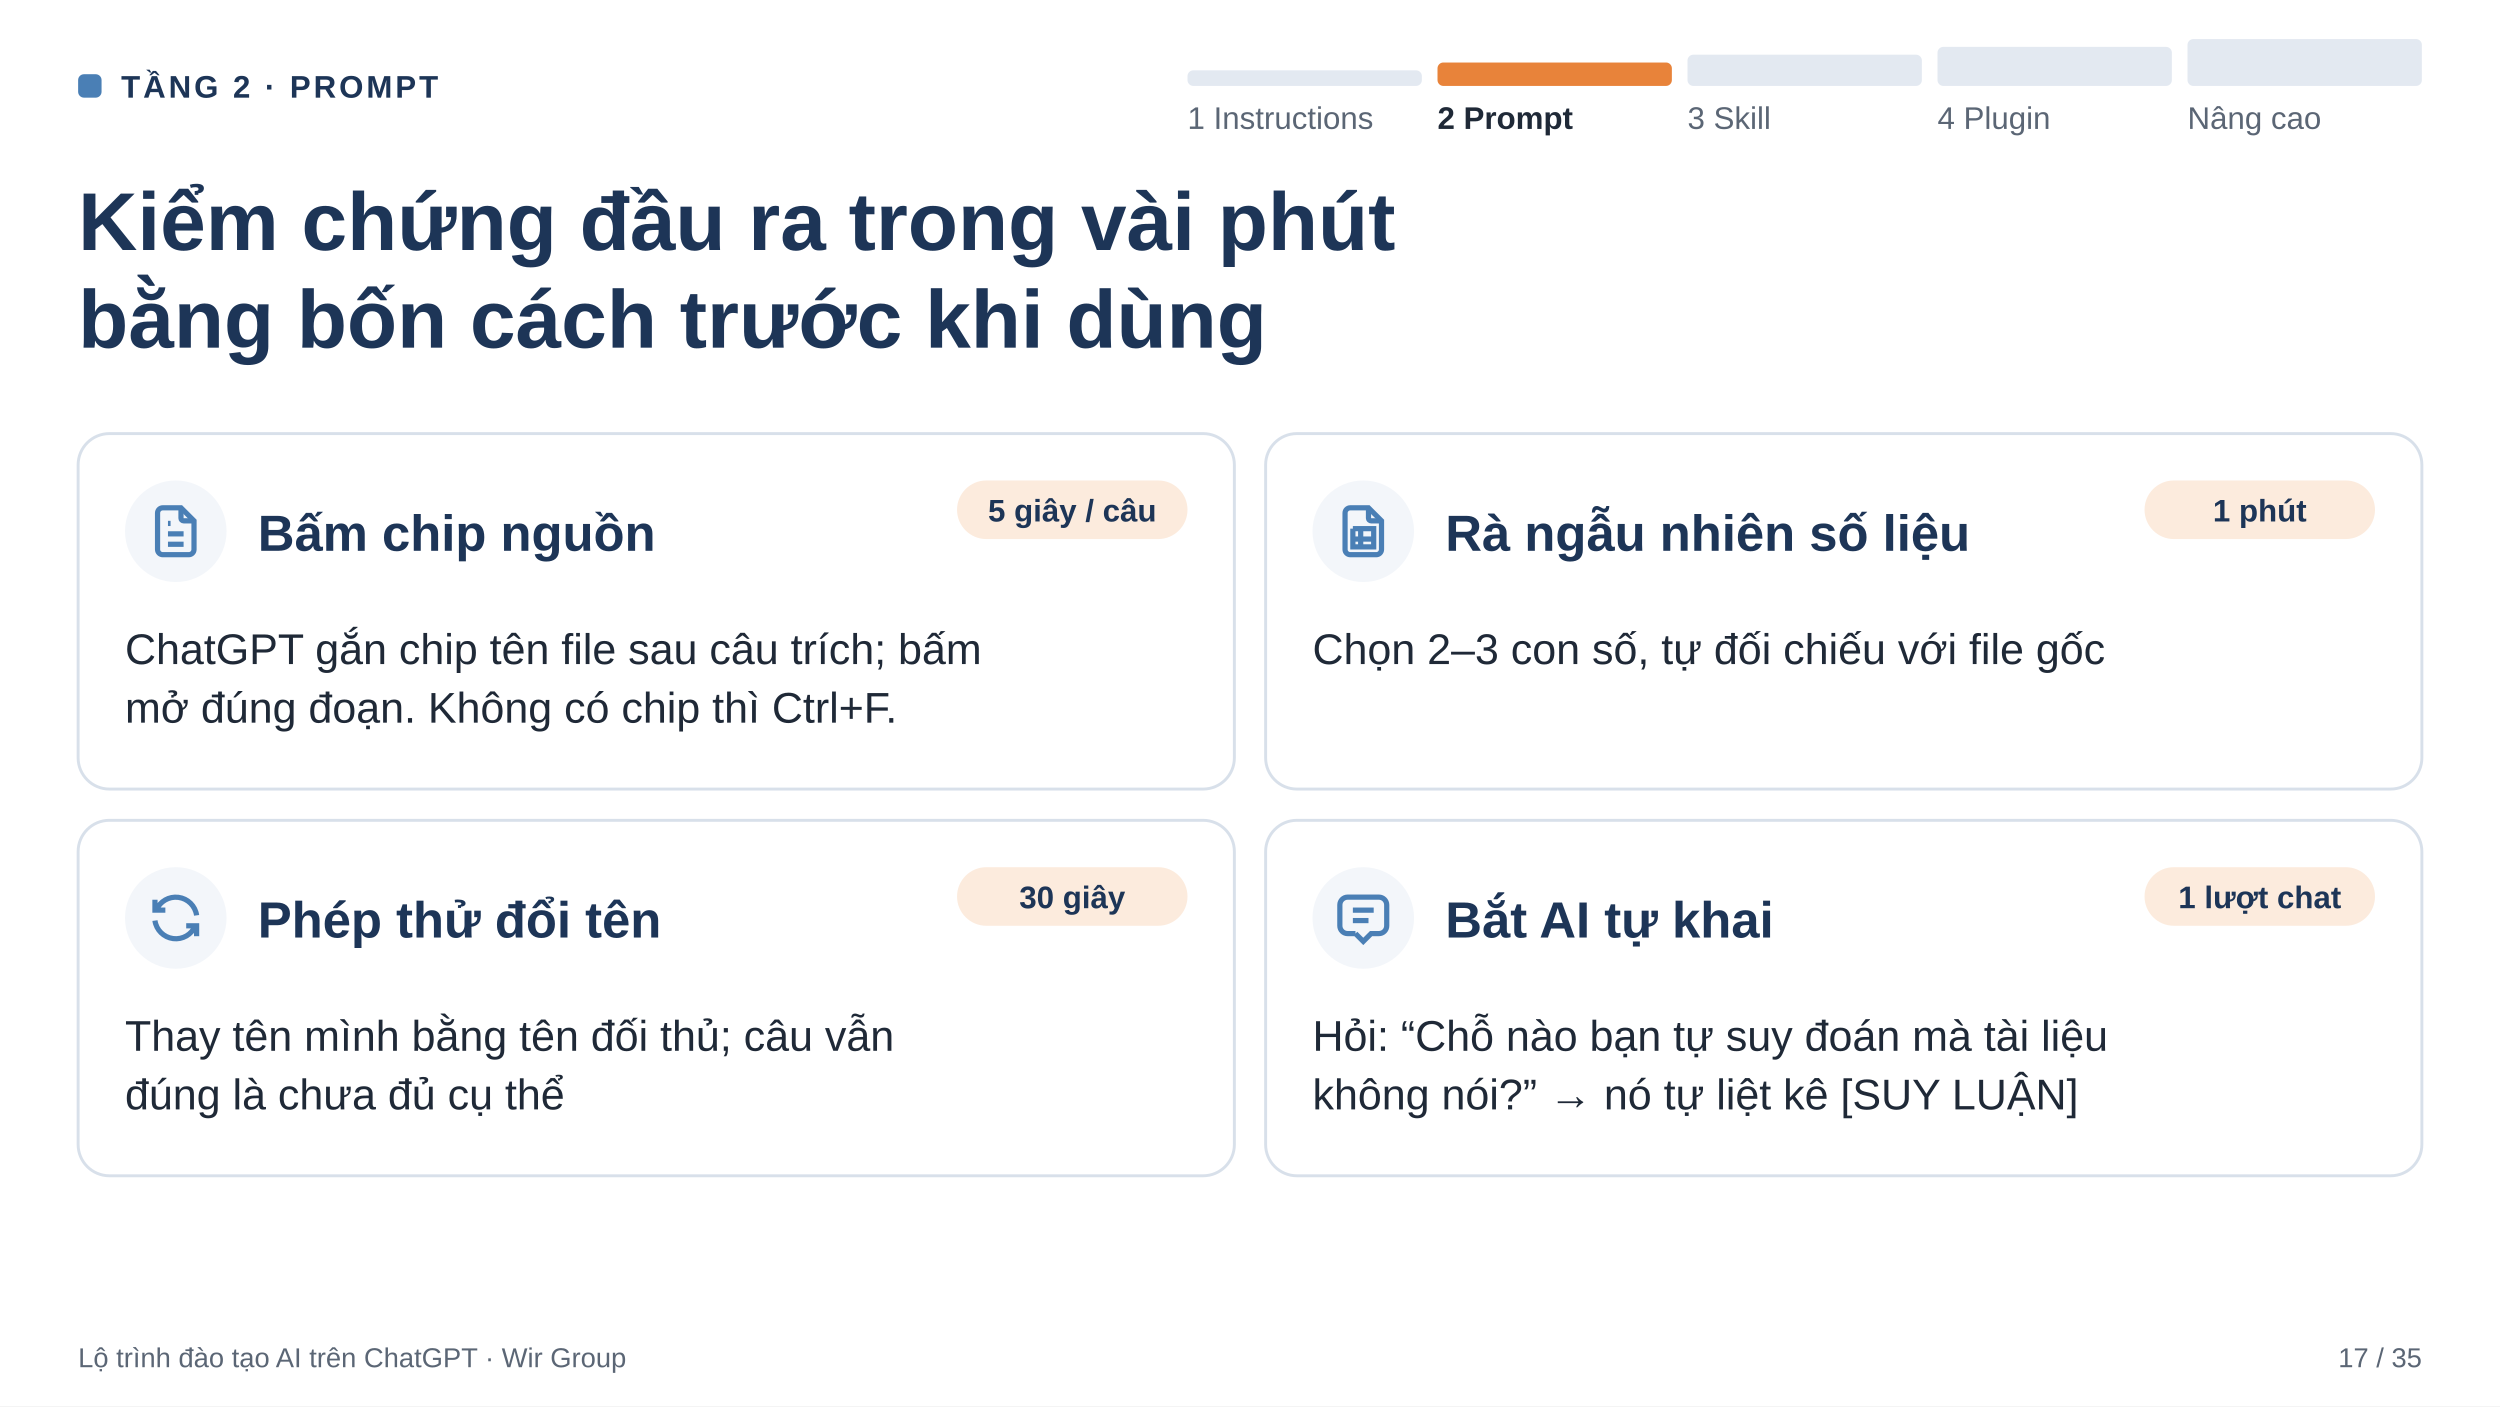
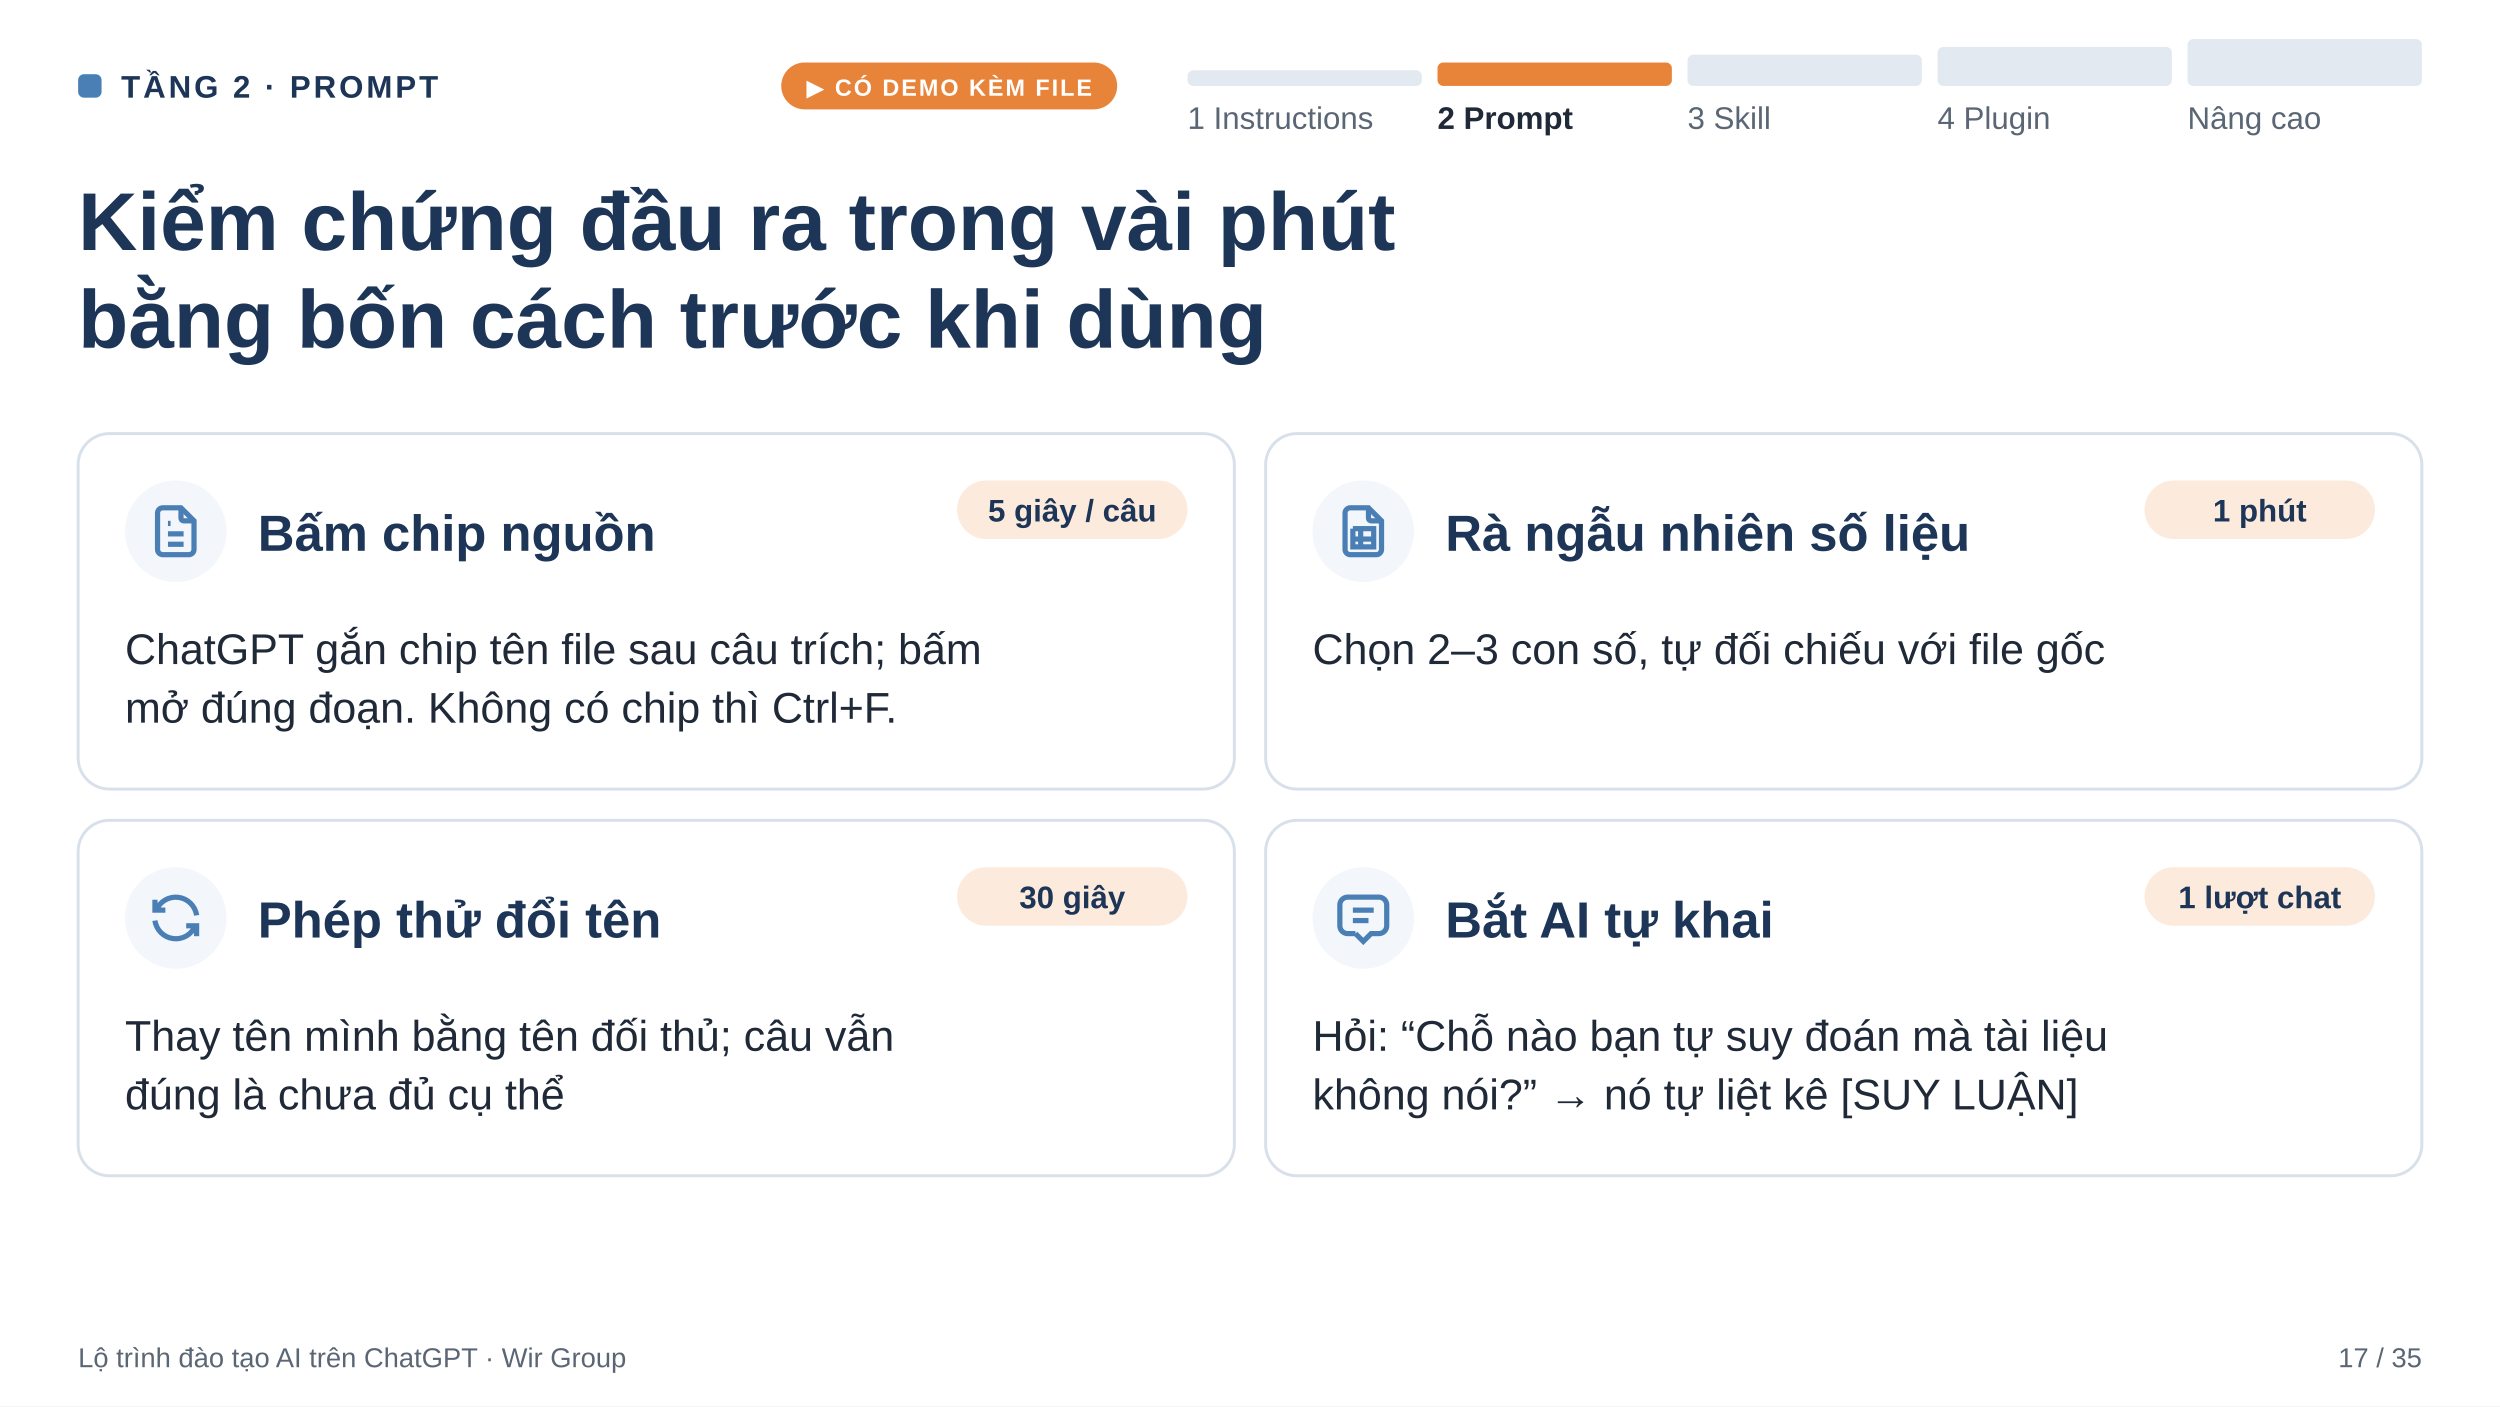
<svg xmlns="http://www.w3.org/2000/svg" viewBox="0 0 1280 720" width="1280" height="720" font-family="Aptos, 'Segoe UI', Arial, sans-serif" data-pptx-page-role="content">
  <rect id="bg" data-pptx-role="background" x="0" y="0" width="1280" height="720" fill="#FFFFFF" />
  <g id="section-kicker" data-pptx-role="chrome" data-pptx-bounds="40 30 540 30">
    <rect x="40" y="38" width="12" height="12" rx="3" fill="#4A7FB5" />
    <text x="62" y="50" font-size="16" font-weight="bold" letter-spacing="1.5" fill="#1D3557">TẦNG 2 · PROMPT</text>
+   </g>
+   <g id="demo-flag" data-pptx-role="chrome" data-pptx-bounds="400 30 180 28">
+     <rect x="400" y="32" width="172" height="24" rx="12" fill="#E8833A" />
+     <text x="486" y="49" font-size="12" font-weight="bold" letter-spacing="1" fill="#FFFFFF" text-anchor="middle">▶ CÓ DEMO KÈM FILE</text>
  </g>
  <g id="roadmap-tracker" data-pptx-role="chrome" data-pptx-bounds="600 14 640 62">
    <rect x="608" y="36" width="120" height="8" rx="3" fill="#E3E9F1" />
    <rect x="736" y="32" width="120" height="12" rx="3" fill="#E8833A" />
    <rect x="864" y="28" width="120" height="16" rx="3" fill="#E3E9F1" />
    <rect x="992" y="24" width="120" height="20" rx="3" fill="#E3E9F1" />
    <rect x="1120" y="20" width="120" height="24" rx="3" fill="#E3E9F1" />
    <text x="608" y="66" font-size="16" fill="#5B6675">1 Instructions</text>
    <text x="736" y="66" font-size="16" font-weight="bold" fill="#1F2937">2 Prompt</text>
    <text x="864" y="66" font-size="16" fill="#5B6675">3 Skill</text>
    <text x="992" y="66" font-size="16" fill="#5B6675">4 Plugin</text>
    <text x="1120" y="66" font-size="16" fill="#5B6675">Nâng cao</text>
  </g>
  <text font-size="42" font-weight="bold" fill="#1D3557" x="40" y="128">Kiểm chứng đầu ra trong vài phút</text>
  <text font-size="42" font-weight="bold" fill="#1D3557" x="40" y="178">bằng bốn cách trước khi dùng</text>
  <g id="check-quote" data-pptx-bounds="40 222 592 182">
    <rect x="40" y="222" width="592" height="182" rx="16" fill="#FFFFFF" stroke="#D8E0EA" stroke-width="1.5" />
    <circle cx="90" cy="272" r="26" fill="#F3F6FA" />
    <g transform="translate(74, 256) scale(1.33333)" fill="none" stroke="#4A7FB5" stroke-width="2">
      <path d="M14 3v4a1 1 0 0 0 1 1h4" />
      <path d="M17 21h-10a2 2 0 0 1 -2 -2v-14a2 2 0 0 1 2 -2h7l5 5v11a2 2 0 0 1 -2 2" />
      <path d="M9 9l1 0" />
      <path d="M9 13l6 0" />
      <path d="M9 17l6 0" />
    </g>
    <text x="132" y="282" font-size="26" font-weight="bold" fill="#1D3557">Bấm chip nguồn</text>
    <rect x="490" y="246" width="118" height="30" rx="15" fill="#FCEBDD" />
    <text x="549" y="267" font-size="16" font-weight="bold" text-anchor="middle" fill="#1D3557">5 giây / câu</text>
    <text font-size="22" fill="#1F2937" x="64" y="340">ChatGPT gắn chip tên file sau câu trích; bấm</text>
    <text font-size="22" fill="#1F2937" x="64" y="370">mở đúng đoạn. Không có chip thì Ctrl+F.</text>
  </g>
  <g id="check-numbers" data-pptx-bounds="648 222 592 182">
    <rect x="648" y="222" width="592" height="182" rx="16" fill="#FFFFFF" stroke="#D8E0EA" stroke-width="1.5" />
    <circle cx="698" cy="272" r="26" fill="#F3F6FA" />
    <g transform="translate(682, 256) scale(1.33333)" fill="none" stroke="#4A7FB5" stroke-width="2">
      <path d="M14 3v4a1 1 0 0 0 1 1h4" />
      <path d="M17 21h-10a2 2 0 0 1 -2 -2v-14a2 2 0 0 1 2 -2h7l5 5v11a2 2 0 0 1 -2 2" />
      <path d="M8 11h8v7h-8l0 -7" />
      <path d="M8 15h8" />
      <path d="M11 11v7" />
    </g>
    <text x="740" y="282" font-size="26" font-weight="bold" fill="#1D3557">Rà ngẫu nhiên số liệu</text>
    <rect x="1098" y="246" width="118" height="30" rx="15" fill="#FCEBDD" />
    <text x="1157" y="267" font-size="16" font-weight="bold" text-anchor="middle" fill="#1D3557">1 phút</text>
    <text x="672" y="340" font-size="22" fill="#1F2937">Chọn 2–3 con số, tự đối chiếu với file gốc</text>
  </g>
  <g id="check-rename" data-pptx-bounds="40 420 592 182">
    <rect x="40" y="420" width="592" height="182" rx="16" fill="#FFFFFF" stroke="#D8E0EA" stroke-width="1.5" />
    <circle cx="90" cy="470" r="26" fill="#F3F6FA" />
    <g transform="translate(74, 454) scale(1.33333)" fill="none" stroke="#4A7FB5" stroke-width="2">
      <path d="M20 11a8.1 8.1 0 0 0 -15.5 -2m-.5 -4v4h4" />
      <path d="M4 13a8.1 8.1 0 0 0 15.5 2m.5 4v-4h-4" />
    </g>
    <text x="132" y="480" font-size="26" font-weight="bold" fill="#1D3557">Phép thử đổi tên</text>
    <rect x="490" y="444" width="118" height="30" rx="15" fill="#FCEBDD" />
    <text x="549" y="465" font-size="16" font-weight="bold" text-anchor="middle" fill="#1D3557">30 giây</text>
    <text font-size="22" fill="#1F2937" x="64" y="538">Thay tên mình bằng tên đối thủ; câu vẫn</text>
    <text font-size="22" fill="#1F2937" x="64" y="568">đúng là chưa đủ cụ thể</text>
  </g>
  <g id="check-confess" data-pptx-bounds="648 420 592 182">
    <rect x="648" y="420" width="592" height="182" rx="16" fill="#FFFFFF" stroke="#D8E0EA" stroke-width="1.5" />
    <circle cx="698" cy="470" r="26" fill="#F3F6FA" />
    <g transform="translate(682, 454) scale(1.33333)" fill="none" stroke="#4A7FB5" stroke-width="2">
      <path d="M8 9h8" />
      <path d="M8 13h6" />
      <path d="M9 18h-3a3 3 0 0 1 -3 -3v-8a3 3 0 0 1 3 -3h12a3 3 0 0 1 3 3v8a3 3 0 0 1 -3 3h-3l-3 3l-3 -3" />
    </g>
    <text x="740" y="480" font-size="26" font-weight="bold" fill="#1D3557">Bắt AI tự khai</text>
    <rect x="1098" y="444" width="118" height="30" rx="15" fill="#FCEBDD" />
    <text x="1157" y="465" font-size="16" font-weight="bold" text-anchor="middle" fill="#1D3557">1 lượt chat</text>
    <text font-size="22" fill="#1F2937" x="672" y="538">Hỏi: “Chỗ nào bạn tự suy đoán mà tài liệu</text>
    <text font-size="22" fill="#1F2937" x="672" y="568">không nói?” → nó tự liệt kê [SUY LUẬN]</text>
  </g>
  <text id="footer-course" data-pptx-role="footer" x="40" y="700" font-size="14" fill="#5B6675">Lộ trình đào tạo AI trên ChatGPT · Wir Group</text>
  <text id="page-number" data-pptx-role="page-number" x="1240" y="700" font-size="14" text-anchor="end" fill="#5B6675">17 / 35</text>
</svg>
